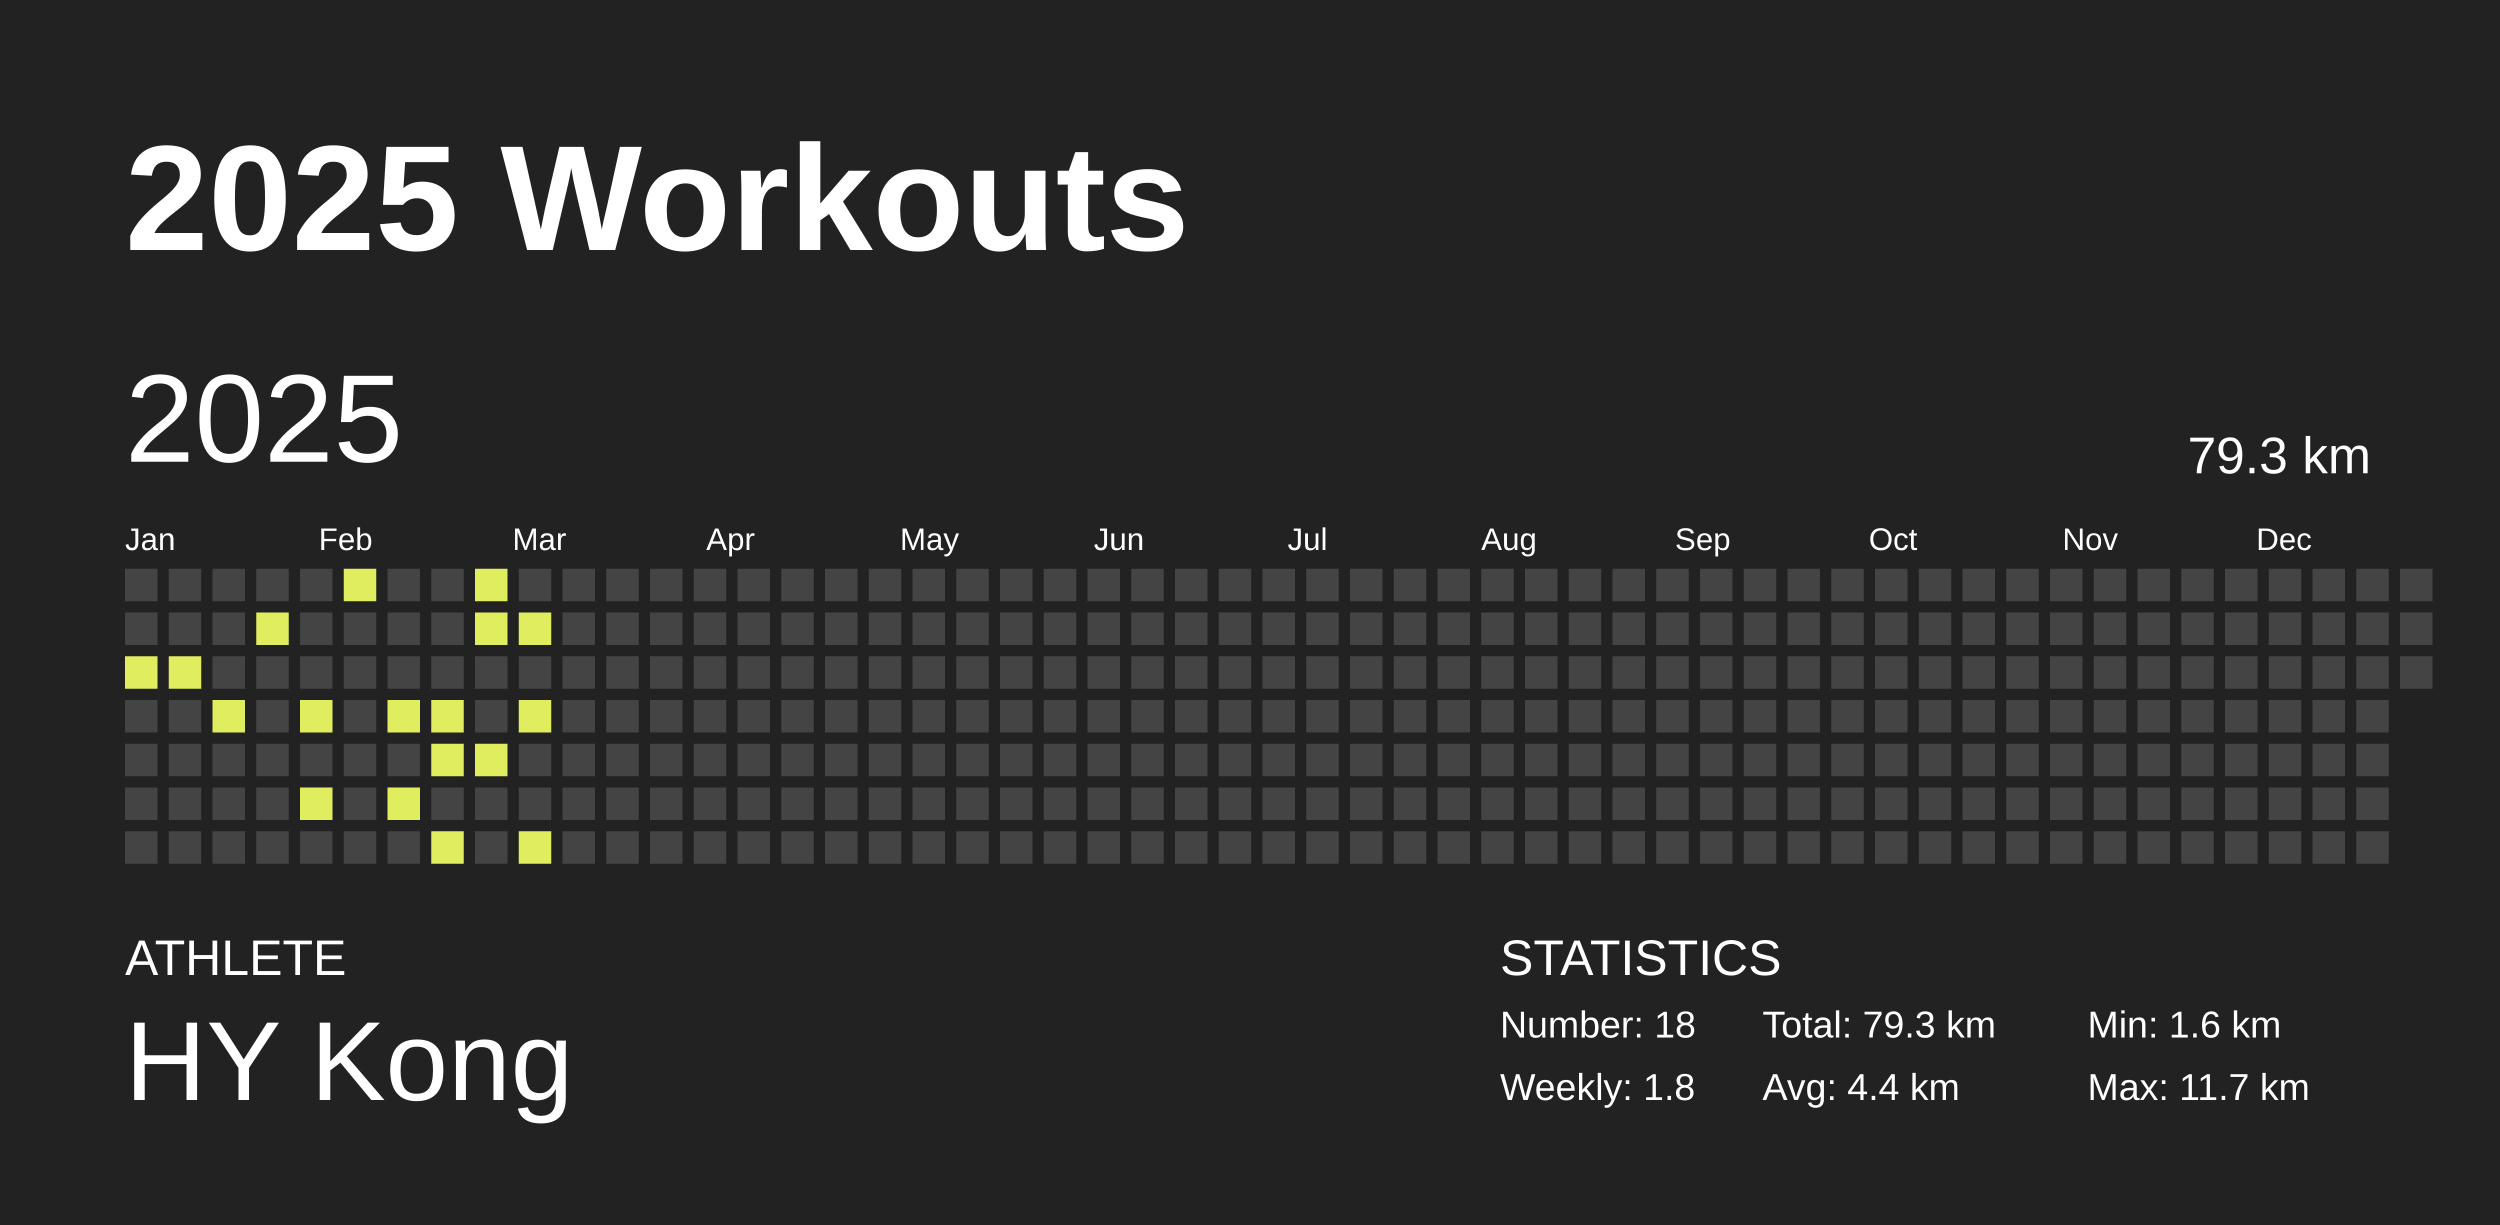
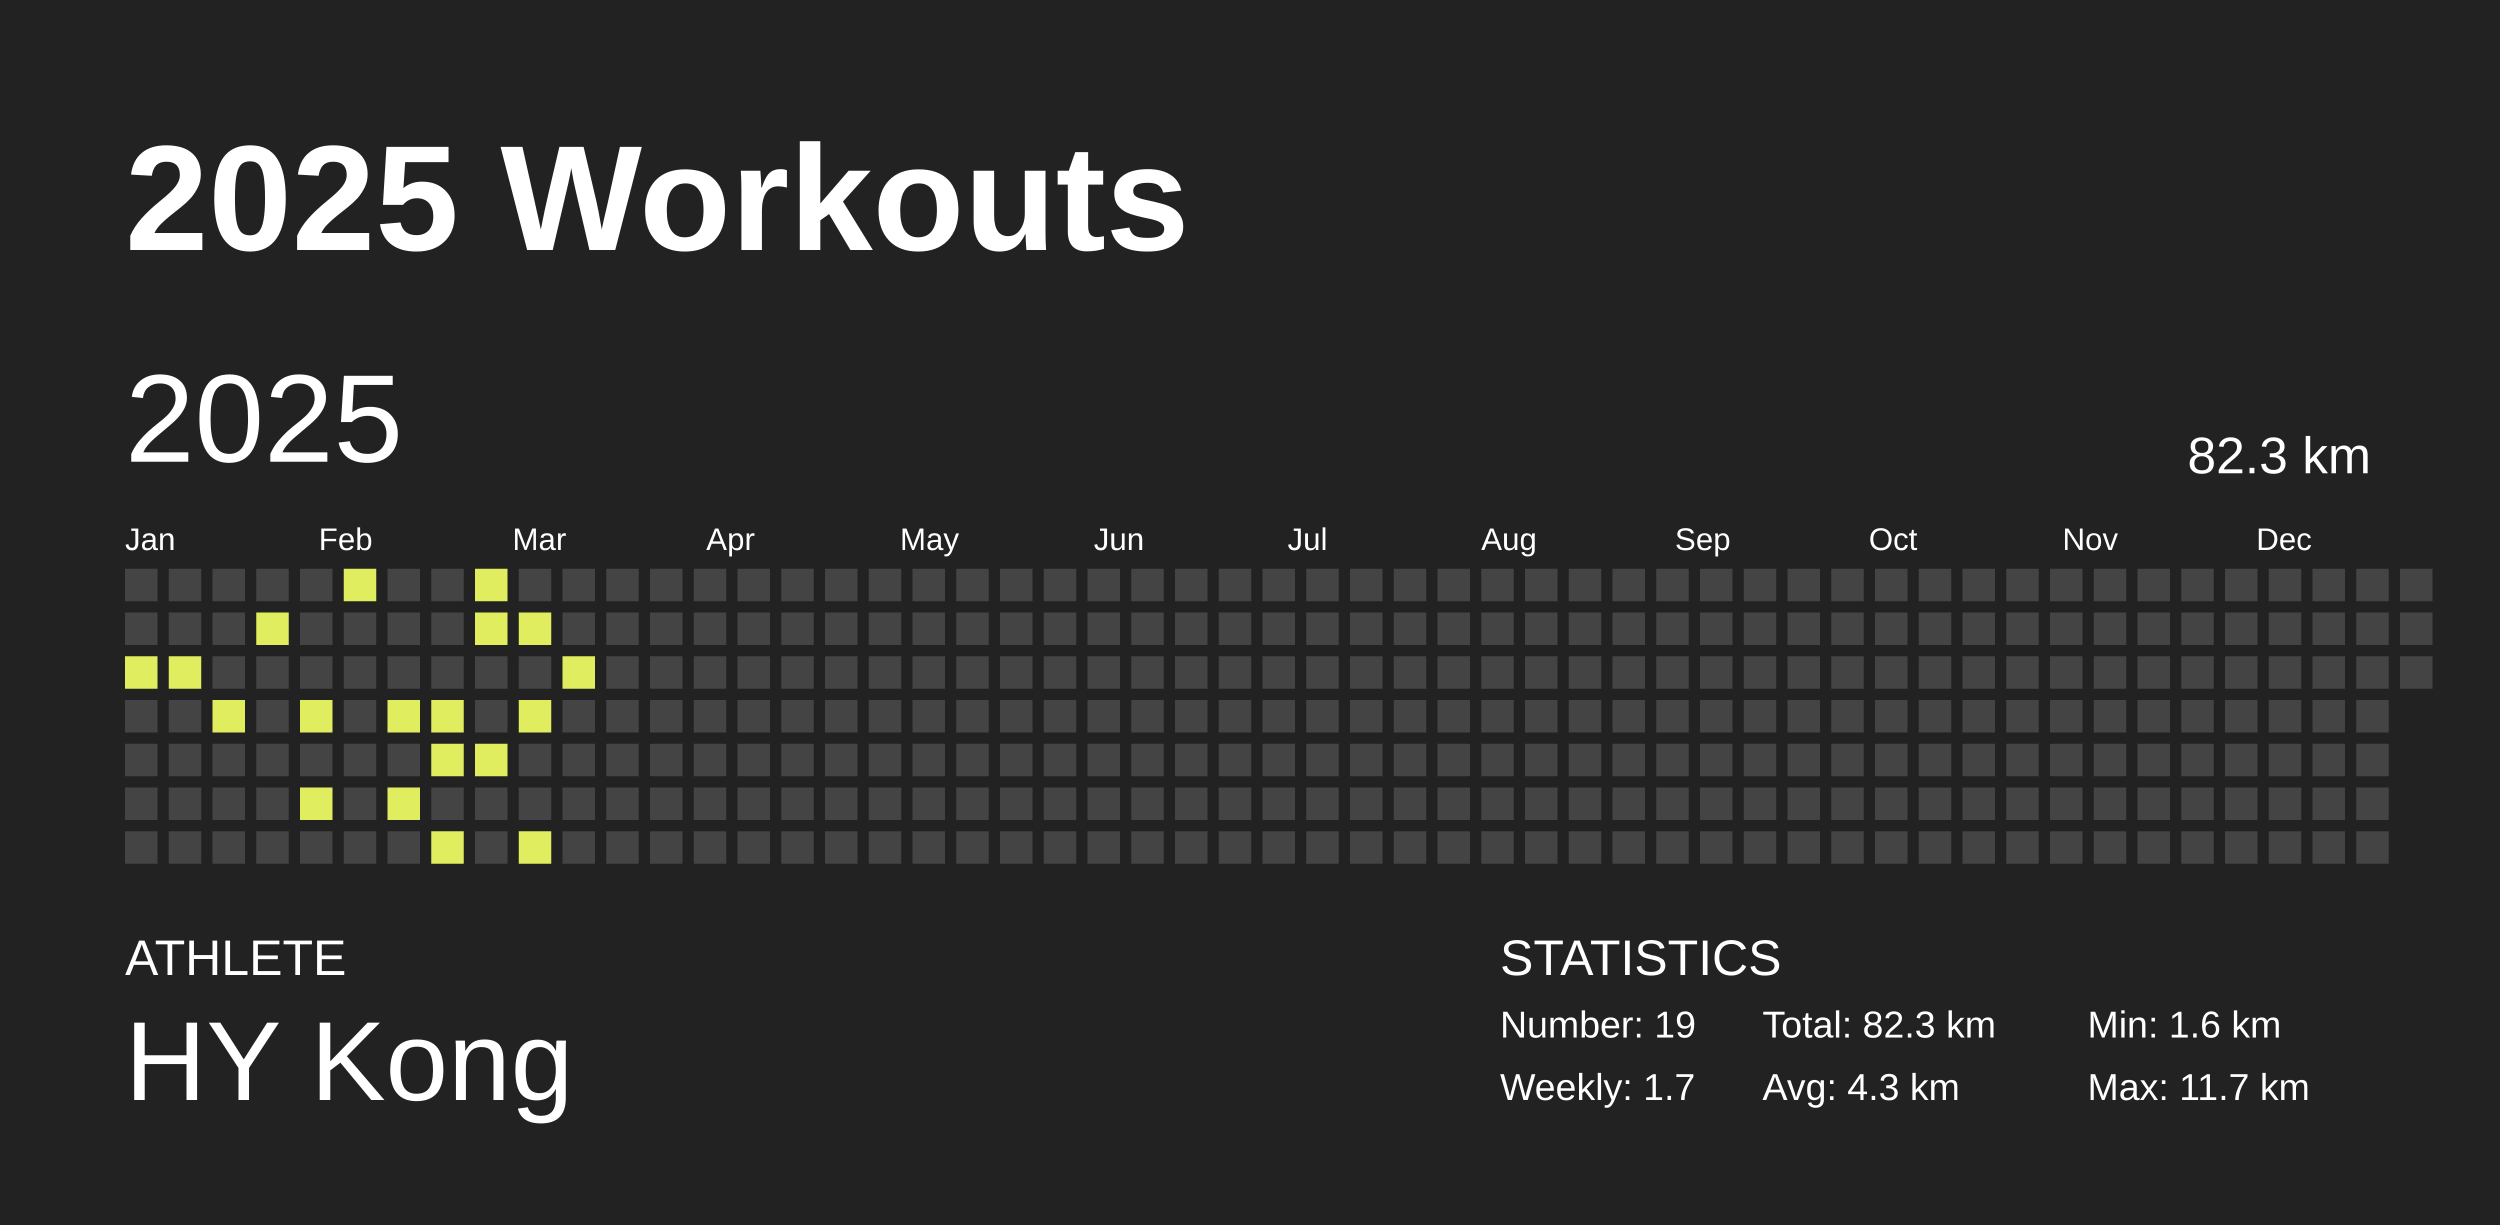
<svg xmlns="http://www.w3.org/2000/svg" baseProfile="full" height="98mm" version="1.1" viewBox="0,0,200,98" width="200mm">
  <defs />
  <rect fill="#222222" height="98" width="200" x="0" y="0" />
  <text fill="#FFFFFF" style="font-size:12px; font-family:Arial; font-weight:bold;" x="10" y="20">2025 Workouts</text>
  <text fill="#FFFFFF" style="font-size:4px; font-family:Arial" x="10" y="78">ATHLETE</text>
  <text fill="#FFFFFF" style="font-size:9px; font-family:Arial" x="10" y="88">HY Kong</text>
  <text fill="#FFFFFF" style="font-size:4px; font-family:Arial" x="120" y="78">STATISTICS</text>
-   <text fill="#FFFFFF" style="font-size:3px; font-family:Arial" x="120" y="83">Number: 18</text>
-   <text fill="#FFFFFF" style="font-size:3px; font-family:Arial" x="120" y="88">Weekly: 1.8</text>
-   <text fill="#FFFFFF" style="font-size:3px; font-family:Arial" x="141" y="83">Total: 79.3 km</text>
-   <text fill="#FFFFFF" style="font-size:3px; font-family:Arial" x="141" y="88">Avg: 4.4 km</text>
+   <text fill="#FFFFFF" style="font-size:3px; font-family:Arial" x="120" y="83">Number: 19</text>
+   <text fill="#FFFFFF" style="font-size:3px; font-family:Arial" x="120" y="88">Weekly: 1.7</text>
+   <text fill="#FFFFFF" style="font-size:3px; font-family:Arial" x="141" y="83">Total: 82.3 km</text>
+   <text fill="#FFFFFF" style="font-size:3px; font-family:Arial" x="141" y="88">Avg: 4.3 km</text>
  <text fill="#FFFFFF" style="font-size:3px; font-family:Arial" x="167" y="83">Min: 1.6 km</text>
  <text fill="#FFFFFF" style="font-size:3px; font-family:Arial" x="167" y="88">Max: 11.7 km</text>
  <text dominant-baseline="hanging" fill="#FFFFFF" style="font-size:10.0px; font-family:Arial;" x="10" y="30">2025</text>
-   <text dominant-baseline="hanging" fill="#FFFFFF" style="font-size:4.125px; font-family:Arial;" x="175" y="35">79.3 km</text>
+   <text dominant-baseline="hanging" fill="#FFFFFF" style="font-size:4.125px; font-family:Arial;" x="175" y="35">82.3 km</text>
  <text fill="#FFFFFF" style="font-size:2.5px; font-family:Arial" x="10.0" y="44">Jan</text>
  <text fill="#FFFFFF" style="font-size:2.5px; font-family:Arial" x="25.5" y="44">Feb</text>
  <text fill="#FFFFFF" style="font-size:2.5px; font-family:Arial" x="41.0" y="44">Mar</text>
  <text fill="#FFFFFF" style="font-size:2.5px; font-family:Arial" x="56.5" y="44">Apr</text>
  <text fill="#FFFFFF" style="font-size:2.5px; font-family:Arial" x="72.0" y="44">May</text>
  <text fill="#FFFFFF" style="font-size:2.5px; font-family:Arial" x="87.5" y="44">Jun</text>
  <text fill="#FFFFFF" style="font-size:2.5px; font-family:Arial" x="103.0" y="44">Jul</text>
  <text fill="#FFFFFF" style="font-size:2.5px; font-family:Arial" x="118.5" y="44">Aug</text>
  <text fill="#FFFFFF" style="font-size:2.5px; font-family:Arial" x="134.0" y="44">Sep</text>
  <text fill="#FFFFFF" style="font-size:2.5px; font-family:Arial" x="149.5" y="44">Oct</text>
  <text fill="#FFFFFF" style="font-size:2.5px; font-family:Arial" x="165.0" y="44">Nov</text>
  <text fill="#FFFFFF" style="font-size:2.5px; font-family:Arial" x="180.5" y="44">Dec</text>
  <rect fill="#444444" height="2.6" width="2.6" x="10.0" y="45.5" />
  <rect fill="#444444" height="2.6" width="2.6" x="10.0" y="49.0" />
  <rect fill="#e0ed5e" height="2.6" width="2.6" x="10.0" y="52.5" />
  <rect fill="#444444" height="2.6" width="2.6" x="10.0" y="56.0" />
  <rect fill="#444444" height="2.6" width="2.6" x="10.0" y="59.5" />
  <rect fill="#444444" height="2.6" width="2.6" x="10.0" y="63.0" />
  <rect fill="#444444" height="2.6" width="2.6" x="10.0" y="66.5" />
  <rect fill="#444444" height="2.6" width="2.6" x="13.5" y="45.5" />
  <rect fill="#444444" height="2.6" width="2.6" x="13.5" y="49.0" />
  <rect fill="#e0ed5e" height="2.6" width="2.6" x="13.5" y="52.5" />
  <rect fill="#444444" height="2.6" width="2.6" x="13.5" y="56.0" />
  <rect fill="#444444" height="2.6" width="2.6" x="13.5" y="59.5" />
  <rect fill="#444444" height="2.6" width="2.6" x="13.5" y="63.0" />
  <rect fill="#444444" height="2.6" width="2.6" x="13.5" y="66.5" />
  <rect fill="#444444" height="2.6" width="2.6" x="17.0" y="45.5" />
  <rect fill="#444444" height="2.6" width="2.6" x="17.0" y="49.0" />
  <rect fill="#444444" height="2.6" width="2.6" x="17.0" y="52.5" />
  <rect fill="#e0ed5e" height="2.6" width="2.6" x="17.0" y="56.0" />
  <rect fill="#444444" height="2.6" width="2.6" x="17.0" y="59.5" />
  <rect fill="#444444" height="2.6" width="2.6" x="17.0" y="63.0" />
  <rect fill="#444444" height="2.6" width="2.6" x="17.0" y="66.5" />
  <rect fill="#444444" height="2.6" width="2.6" x="20.5" y="45.5" />
  <rect fill="#e0ed5e" height="2.6" width="2.6" x="20.5" y="49.0" />
  <rect fill="#444444" height="2.6" width="2.6" x="20.5" y="52.5" />
  <rect fill="#444444" height="2.6" width="2.6" x="20.5" y="56.0" />
  <rect fill="#444444" height="2.6" width="2.6" x="20.5" y="59.5" />
  <rect fill="#444444" height="2.6" width="2.6" x="20.5" y="63.0" />
  <rect fill="#444444" height="2.6" width="2.6" x="20.5" y="66.5" />
  <rect fill="#444444" height="2.6" width="2.6" x="24.0" y="45.5" />
  <rect fill="#444444" height="2.6" width="2.6" x="24.0" y="49.0" />
  <rect fill="#444444" height="2.6" width="2.6" x="24.0" y="52.5" />
  <rect fill="#e0ed5e" height="2.6" width="2.6" x="24.0" y="56.0" />
  <rect fill="#444444" height="2.6" width="2.6" x="24.0" y="59.5" />
  <rect fill="#e0ed5e" height="2.6" width="2.6" x="24.0" y="63.0" />
  <rect fill="#444444" height="2.6" width="2.6" x="24.0" y="66.5" />
  <rect fill="#e0ed5e" height="2.6" width="2.6" x="27.5" y="45.5" />
  <rect fill="#444444" height="2.6" width="2.6" x="27.5" y="49.0" />
  <rect fill="#444444" height="2.6" width="2.6" x="27.5" y="52.5" />
  <rect fill="#444444" height="2.6" width="2.6" x="27.5" y="56.0" />
  <rect fill="#444444" height="2.6" width="2.6" x="27.5" y="59.5" />
  <rect fill="#444444" height="2.6" width="2.6" x="27.5" y="63.0" />
  <rect fill="#444444" height="2.6" width="2.6" x="27.5" y="66.5" />
  <rect fill="#444444" height="2.6" width="2.6" x="31.0" y="45.5" />
  <rect fill="#444444" height="2.6" width="2.6" x="31.0" y="49.0" />
  <rect fill="#444444" height="2.6" width="2.6" x="31.0" y="52.5" />
  <rect fill="#e0ed5e" height="2.6" width="2.6" x="31.0" y="56.0" />
  <rect fill="#444444" height="2.6" width="2.6" x="31.0" y="59.5" />
  <rect fill="#e0ed5e" height="2.6" width="2.6" x="31.0" y="63.0" />
  <rect fill="#444444" height="2.6" width="2.6" x="31.0" y="66.5" />
  <rect fill="#444444" height="2.6" width="2.6" x="34.5" y="45.5" />
  <rect fill="#444444" height="2.6" width="2.6" x="34.5" y="49.0" />
  <rect fill="#444444" height="2.6" width="2.6" x="34.5" y="52.5" />
  <rect fill="#e0ed5e" height="2.6" width="2.6" x="34.5" y="56.0" />
  <rect fill="#e0ed5e" height="2.6" width="2.6" x="34.5" y="59.5" />
  <rect fill="#444444" height="2.6" width="2.6" x="34.5" y="63.0" />
  <rect fill="#e0ed5e" height="2.6" width="2.6" x="34.5" y="66.5" />
  <rect fill="#e0ed5e" height="2.6" width="2.6" x="38.0" y="45.5" />
  <rect fill="#e0ed5e" height="2.6" width="2.6" x="38.0" y="49.0" />
  <rect fill="#444444" height="2.6" width="2.6" x="38.0" y="52.5" />
  <rect fill="#444444" height="2.6" width="2.6" x="38.0" y="56.0" />
  <rect fill="#e0ed5e" height="2.6" width="2.6" x="38.0" y="59.5" />
  <rect fill="#444444" height="2.6" width="2.6" x="38.0" y="63.0" />
  <rect fill="#444444" height="2.6" width="2.6" x="38.0" y="66.5" />
  <rect fill="#444444" height="2.6" width="2.6" x="41.5" y="45.5" />
  <rect fill="#e0ed5e" height="2.6" width="2.6" x="41.5" y="49.0" />
  <rect fill="#444444" height="2.6" width="2.6" x="41.5" y="52.5" />
  <rect fill="#e0ed5e" height="2.6" width="2.6" x="41.5" y="56.0" />
  <rect fill="#444444" height="2.6" width="2.6" x="41.5" y="59.5" />
  <rect fill="#444444" height="2.6" width="2.6" x="41.5" y="63.0" />
  <rect fill="#e0ed5e" height="2.6" width="2.6" x="41.5" y="66.5" />
  <rect fill="#444444" height="2.6" width="2.6" x="45.0" y="45.5" />
  <rect fill="#444444" height="2.6" width="2.6" x="45.0" y="49.0" />
-   <rect fill="#444444" height="2.6" width="2.6" x="45.0" y="52.5" />
+   <rect fill="#e0ed5e" height="2.6" width="2.6" x="45.0" y="52.5" />
  <rect fill="#444444" height="2.6" width="2.6" x="45.0" y="56.0" />
  <rect fill="#444444" height="2.6" width="2.6" x="45.0" y="59.5" />
  <rect fill="#444444" height="2.6" width="2.6" x="45.0" y="63.0" />
  <rect fill="#444444" height="2.6" width="2.6" x="45.0" y="66.5" />
  <rect fill="#444444" height="2.6" width="2.6" x="48.5" y="45.5" />
  <rect fill="#444444" height="2.6" width="2.6" x="48.5" y="49.0" />
  <rect fill="#444444" height="2.6" width="2.6" x="48.5" y="52.5" />
  <rect fill="#444444" height="2.6" width="2.6" x="48.5" y="56.0" />
  <rect fill="#444444" height="2.6" width="2.6" x="48.5" y="59.5" />
  <rect fill="#444444" height="2.6" width="2.6" x="48.5" y="63.0" />
  <rect fill="#444444" height="2.6" width="2.6" x="48.5" y="66.5" />
  <rect fill="#444444" height="2.6" width="2.6" x="52.0" y="45.5" />
  <rect fill="#444444" height="2.6" width="2.6" x="52.0" y="49.0" />
  <rect fill="#444444" height="2.6" width="2.6" x="52.0" y="52.5" />
  <rect fill="#444444" height="2.6" width="2.6" x="52.0" y="56.0" />
  <rect fill="#444444" height="2.6" width="2.6" x="52.0" y="59.5" />
  <rect fill="#444444" height="2.6" width="2.6" x="52.0" y="63.0" />
  <rect fill="#444444" height="2.6" width="2.6" x="52.0" y="66.5" />
  <rect fill="#444444" height="2.6" width="2.6" x="55.5" y="45.5" />
  <rect fill="#444444" height="2.6" width="2.6" x="55.5" y="49.0" />
  <rect fill="#444444" height="2.6" width="2.6" x="55.5" y="52.5" />
  <rect fill="#444444" height="2.6" width="2.6" x="55.5" y="56.0" />
  <rect fill="#444444" height="2.6" width="2.6" x="55.5" y="59.5" />
  <rect fill="#444444" height="2.6" width="2.6" x="55.5" y="63.0" />
  <rect fill="#444444" height="2.6" width="2.6" x="55.5" y="66.5" />
  <rect fill="#444444" height="2.6" width="2.6" x="59.0" y="45.5" />
  <rect fill="#444444" height="2.6" width="2.6" x="59.0" y="49.0" />
  <rect fill="#444444" height="2.6" width="2.6" x="59.0" y="52.5" />
  <rect fill="#444444" height="2.6" width="2.6" x="59.0" y="56.0" />
  <rect fill="#444444" height="2.6" width="2.6" x="59.0" y="59.5" />
  <rect fill="#444444" height="2.6" width="2.6" x="59.0" y="63.0" />
  <rect fill="#444444" height="2.6" width="2.6" x="59.0" y="66.5" />
  <rect fill="#444444" height="2.6" width="2.6" x="62.5" y="45.5" />
  <rect fill="#444444" height="2.6" width="2.6" x="62.5" y="49.0" />
  <rect fill="#444444" height="2.6" width="2.6" x="62.5" y="52.5" />
  <rect fill="#444444" height="2.6" width="2.6" x="62.5" y="56.0" />
  <rect fill="#444444" height="2.6" width="2.6" x="62.5" y="59.5" />
  <rect fill="#444444" height="2.6" width="2.6" x="62.5" y="63.0" />
  <rect fill="#444444" height="2.6" width="2.6" x="62.5" y="66.5" />
  <rect fill="#444444" height="2.6" width="2.6" x="66.0" y="45.5" />
  <rect fill="#444444" height="2.6" width="2.6" x="66.0" y="49.0" />
  <rect fill="#444444" height="2.6" width="2.6" x="66.0" y="52.5" />
  <rect fill="#444444" height="2.6" width="2.6" x="66.0" y="56.0" />
  <rect fill="#444444" height="2.6" width="2.6" x="66.0" y="59.5" />
  <rect fill="#444444" height="2.6" width="2.6" x="66.0" y="63.0" />
  <rect fill="#444444" height="2.6" width="2.6" x="66.0" y="66.5" />
  <rect fill="#444444" height="2.6" width="2.6" x="69.5" y="45.5" />
  <rect fill="#444444" height="2.6" width="2.6" x="69.5" y="49.0" />
  <rect fill="#444444" height="2.6" width="2.6" x="69.5" y="52.5" />
  <rect fill="#444444" height="2.6" width="2.6" x="69.5" y="56.0" />
  <rect fill="#444444" height="2.6" width="2.6" x="69.5" y="59.5" />
  <rect fill="#444444" height="2.6" width="2.6" x="69.5" y="63.0" />
  <rect fill="#444444" height="2.6" width="2.6" x="69.5" y="66.5" />
  <rect fill="#444444" height="2.6" width="2.6" x="73.0" y="45.5" />
  <rect fill="#444444" height="2.6" width="2.6" x="73.0" y="49.0" />
  <rect fill="#444444" height="2.6" width="2.6" x="73.0" y="52.5" />
  <rect fill="#444444" height="2.6" width="2.6" x="73.0" y="56.0" />
  <rect fill="#444444" height="2.6" width="2.6" x="73.0" y="59.5" />
  <rect fill="#444444" height="2.6" width="2.6" x="73.0" y="63.0" />
  <rect fill="#444444" height="2.6" width="2.6" x="73.0" y="66.5" />
  <rect fill="#444444" height="2.6" width="2.6" x="76.5" y="45.5" />
  <rect fill="#444444" height="2.6" width="2.6" x="76.5" y="49.0" />
  <rect fill="#444444" height="2.6" width="2.6" x="76.5" y="52.5" />
  <rect fill="#444444" height="2.6" width="2.6" x="76.5" y="56.0" />
  <rect fill="#444444" height="2.6" width="2.6" x="76.5" y="59.5" />
  <rect fill="#444444" height="2.6" width="2.6" x="76.5" y="63.0" />
  <rect fill="#444444" height="2.6" width="2.6" x="76.5" y="66.5" />
  <rect fill="#444444" height="2.6" width="2.6" x="80.0" y="45.5" />
  <rect fill="#444444" height="2.6" width="2.6" x="80.0" y="49.0" />
  <rect fill="#444444" height="2.6" width="2.6" x="80.0" y="52.5" />
  <rect fill="#444444" height="2.6" width="2.6" x="80.0" y="56.0" />
  <rect fill="#444444" height="2.6" width="2.6" x="80.0" y="59.5" />
  <rect fill="#444444" height="2.6" width="2.6" x="80.0" y="63.0" />
  <rect fill="#444444" height="2.6" width="2.6" x="80.0" y="66.5" />
  <rect fill="#444444" height="2.6" width="2.6" x="83.5" y="45.5" />
  <rect fill="#444444" height="2.6" width="2.6" x="83.5" y="49.0" />
  <rect fill="#444444" height="2.6" width="2.6" x="83.5" y="52.5" />
  <rect fill="#444444" height="2.6" width="2.6" x="83.5" y="56.0" />
  <rect fill="#444444" height="2.6" width="2.6" x="83.5" y="59.5" />
  <rect fill="#444444" height="2.6" width="2.6" x="83.5" y="63.0" />
  <rect fill="#444444" height="2.6" width="2.6" x="83.5" y="66.5" />
  <rect fill="#444444" height="2.6" width="2.6" x="87.0" y="45.5" />
  <rect fill="#444444" height="2.6" width="2.6" x="87.0" y="49.0" />
  <rect fill="#444444" height="2.6" width="2.6" x="87.0" y="52.5" />
  <rect fill="#444444" height="2.6" width="2.6" x="87.0" y="56.0" />
  <rect fill="#444444" height="2.6" width="2.6" x="87.0" y="59.5" />
  <rect fill="#444444" height="2.6" width="2.6" x="87.0" y="63.0" />
  <rect fill="#444444" height="2.6" width="2.6" x="87.0" y="66.5" />
  <rect fill="#444444" height="2.6" width="2.6" x="90.5" y="45.5" />
  <rect fill="#444444" height="2.6" width="2.6" x="90.5" y="49.0" />
  <rect fill="#444444" height="2.6" width="2.6" x="90.5" y="52.5" />
  <rect fill="#444444" height="2.6" width="2.6" x="90.5" y="56.0" />
  <rect fill="#444444" height="2.6" width="2.6" x="90.5" y="59.5" />
  <rect fill="#444444" height="2.6" width="2.6" x="90.5" y="63.0" />
  <rect fill="#444444" height="2.6" width="2.6" x="90.5" y="66.5" />
  <rect fill="#444444" height="2.6" width="2.6" x="94.0" y="45.5" />
  <rect fill="#444444" height="2.6" width="2.6" x="94.0" y="49.0" />
  <rect fill="#444444" height="2.6" width="2.6" x="94.0" y="52.5" />
  <rect fill="#444444" height="2.6" width="2.6" x="94.0" y="56.0" />
  <rect fill="#444444" height="2.6" width="2.6" x="94.0" y="59.5" />
  <rect fill="#444444" height="2.6" width="2.6" x="94.0" y="63.0" />
  <rect fill="#444444" height="2.6" width="2.6" x="94.0" y="66.5" />
  <rect fill="#444444" height="2.6" width="2.6" x="97.5" y="45.5" />
  <rect fill="#444444" height="2.6" width="2.6" x="97.5" y="49.0" />
  <rect fill="#444444" height="2.6" width="2.6" x="97.5" y="52.5" />
  <rect fill="#444444" height="2.6" width="2.6" x="97.5" y="56.0" />
  <rect fill="#444444" height="2.6" width="2.6" x="97.5" y="59.5" />
  <rect fill="#444444" height="2.6" width="2.6" x="97.5" y="63.0" />
  <rect fill="#444444" height="2.6" width="2.6" x="97.5" y="66.5" />
  <rect fill="#444444" height="2.6" width="2.6" x="101.0" y="45.5" />
  <rect fill="#444444" height="2.6" width="2.6" x="101.0" y="49.0" />
  <rect fill="#444444" height="2.6" width="2.6" x="101.0" y="52.5" />
  <rect fill="#444444" height="2.6" width="2.6" x="101.0" y="56.0" />
  <rect fill="#444444" height="2.6" width="2.6" x="101.0" y="59.5" />
  <rect fill="#444444" height="2.6" width="2.6" x="101.0" y="63.0" />
  <rect fill="#444444" height="2.6" width="2.6" x="101.0" y="66.5" />
  <rect fill="#444444" height="2.6" width="2.6" x="104.5" y="45.5" />
  <rect fill="#444444" height="2.6" width="2.6" x="104.5" y="49.0" />
  <rect fill="#444444" height="2.6" width="2.6" x="104.5" y="52.5" />
  <rect fill="#444444" height="2.6" width="2.6" x="104.5" y="56.0" />
  <rect fill="#444444" height="2.6" width="2.6" x="104.5" y="59.5" />
  <rect fill="#444444" height="2.6" width="2.6" x="104.5" y="63.0" />
  <rect fill="#444444" height="2.6" width="2.6" x="104.5" y="66.5" />
  <rect fill="#444444" height="2.6" width="2.6" x="108.0" y="45.5" />
  <rect fill="#444444" height="2.6" width="2.6" x="108.0" y="49.0" />
  <rect fill="#444444" height="2.6" width="2.6" x="108.0" y="52.5" />
  <rect fill="#444444" height="2.6" width="2.6" x="108.0" y="56.0" />
  <rect fill="#444444" height="2.6" width="2.6" x="108.0" y="59.5" />
  <rect fill="#444444" height="2.6" width="2.6" x="108.0" y="63.0" />
  <rect fill="#444444" height="2.6" width="2.6" x="108.0" y="66.5" />
  <rect fill="#444444" height="2.6" width="2.6" x="111.5" y="45.5" />
  <rect fill="#444444" height="2.6" width="2.6" x="111.5" y="49.0" />
  <rect fill="#444444" height="2.6" width="2.6" x="111.5" y="52.5" />
  <rect fill="#444444" height="2.6" width="2.6" x="111.5" y="56.0" />
  <rect fill="#444444" height="2.6" width="2.6" x="111.5" y="59.5" />
  <rect fill="#444444" height="2.6" width="2.6" x="111.5" y="63.0" />
  <rect fill="#444444" height="2.6" width="2.6" x="111.5" y="66.5" />
  <rect fill="#444444" height="2.6" width="2.6" x="115.0" y="45.5" />
  <rect fill="#444444" height="2.6" width="2.6" x="115.0" y="49.0" />
  <rect fill="#444444" height="2.6" width="2.6" x="115.0" y="52.5" />
  <rect fill="#444444" height="2.6" width="2.6" x="115.0" y="56.0" />
  <rect fill="#444444" height="2.6" width="2.6" x="115.0" y="59.5" />
  <rect fill="#444444" height="2.6" width="2.6" x="115.0" y="63.0" />
  <rect fill="#444444" height="2.6" width="2.6" x="115.0" y="66.5" />
  <rect fill="#444444" height="2.6" width="2.6" x="118.5" y="45.5" />
  <rect fill="#444444" height="2.6" width="2.6" x="118.5" y="49.0" />
  <rect fill="#444444" height="2.6" width="2.6" x="118.5" y="52.5" />
  <rect fill="#444444" height="2.6" width="2.6" x="118.5" y="56.0" />
  <rect fill="#444444" height="2.6" width="2.6" x="118.5" y="59.5" />
  <rect fill="#444444" height="2.6" width="2.6" x="118.5" y="63.0" />
  <rect fill="#444444" height="2.6" width="2.6" x="118.5" y="66.5" />
  <rect fill="#444444" height="2.6" width="2.6" x="122.0" y="45.5" />
  <rect fill="#444444" height="2.6" width="2.6" x="122.0" y="49.0" />
  <rect fill="#444444" height="2.6" width="2.6" x="122.0" y="52.5" />
  <rect fill="#444444" height="2.6" width="2.6" x="122.0" y="56.0" />
  <rect fill="#444444" height="2.6" width="2.6" x="122.0" y="59.5" />
  <rect fill="#444444" height="2.6" width="2.6" x="122.0" y="63.0" />
  <rect fill="#444444" height="2.6" width="2.6" x="122.0" y="66.5" />
  <rect fill="#444444" height="2.6" width="2.6" x="125.5" y="45.5" />
  <rect fill="#444444" height="2.6" width="2.6" x="125.5" y="49.0" />
  <rect fill="#444444" height="2.6" width="2.6" x="125.5" y="52.5" />
  <rect fill="#444444" height="2.6" width="2.6" x="125.5" y="56.0" />
  <rect fill="#444444" height="2.6" width="2.6" x="125.5" y="59.5" />
  <rect fill="#444444" height="2.6" width="2.6" x="125.5" y="63.0" />
  <rect fill="#444444" height="2.6" width="2.6" x="125.5" y="66.5" />
  <rect fill="#444444" height="2.6" width="2.6" x="129.0" y="45.5" />
  <rect fill="#444444" height="2.6" width="2.6" x="129.0" y="49.0" />
  <rect fill="#444444" height="2.6" width="2.6" x="129.0" y="52.5" />
  <rect fill="#444444" height="2.6" width="2.6" x="129.0" y="56.0" />
  <rect fill="#444444" height="2.6" width="2.6" x="129.0" y="59.5" />
  <rect fill="#444444" height="2.6" width="2.6" x="129.0" y="63.0" />
  <rect fill="#444444" height="2.6" width="2.6" x="129.0" y="66.5" />
  <rect fill="#444444" height="2.6" width="2.6" x="132.5" y="45.5" />
  <rect fill="#444444" height="2.6" width="2.6" x="132.5" y="49.0" />
  <rect fill="#444444" height="2.6" width="2.6" x="132.5" y="52.5" />
  <rect fill="#444444" height="2.6" width="2.6" x="132.5" y="56.0" />
  <rect fill="#444444" height="2.6" width="2.6" x="132.5" y="59.5" />
  <rect fill="#444444" height="2.6" width="2.6" x="132.5" y="63.0" />
  <rect fill="#444444" height="2.6" width="2.6" x="132.5" y="66.5" />
  <rect fill="#444444" height="2.6" width="2.6" x="136.0" y="45.5" />
  <rect fill="#444444" height="2.6" width="2.6" x="136.0" y="49.0" />
  <rect fill="#444444" height="2.6" width="2.6" x="136.0" y="52.5" />
  <rect fill="#444444" height="2.6" width="2.6" x="136.0" y="56.0" />
  <rect fill="#444444" height="2.6" width="2.6" x="136.0" y="59.5" />
  <rect fill="#444444" height="2.6" width="2.6" x="136.0" y="63.0" />
  <rect fill="#444444" height="2.6" width="2.6" x="136.0" y="66.5" />
  <rect fill="#444444" height="2.6" width="2.6" x="139.5" y="45.5" />
  <rect fill="#444444" height="2.6" width="2.6" x="139.5" y="49.0" />
  <rect fill="#444444" height="2.6" width="2.6" x="139.5" y="52.5" />
  <rect fill="#444444" height="2.6" width="2.6" x="139.5" y="56.0" />
  <rect fill="#444444" height="2.6" width="2.6" x="139.5" y="59.5" />
  <rect fill="#444444" height="2.6" width="2.6" x="139.5" y="63.0" />
  <rect fill="#444444" height="2.6" width="2.6" x="139.5" y="66.5" />
  <rect fill="#444444" height="2.6" width="2.6" x="143.0" y="45.5" />
  <rect fill="#444444" height="2.6" width="2.6" x="143.0" y="49.0" />
  <rect fill="#444444" height="2.6" width="2.6" x="143.0" y="52.5" />
  <rect fill="#444444" height="2.6" width="2.6" x="143.0" y="56.0" />
  <rect fill="#444444" height="2.6" width="2.6" x="143.0" y="59.5" />
  <rect fill="#444444" height="2.6" width="2.6" x="143.0" y="63.0" />
  <rect fill="#444444" height="2.6" width="2.6" x="143.0" y="66.5" />
  <rect fill="#444444" height="2.6" width="2.6" x="146.5" y="45.5" />
  <rect fill="#444444" height="2.6" width="2.6" x="146.5" y="49.0" />
  <rect fill="#444444" height="2.6" width="2.6" x="146.5" y="52.5" />
  <rect fill="#444444" height="2.6" width="2.6" x="146.5" y="56.0" />
  <rect fill="#444444" height="2.6" width="2.6" x="146.5" y="59.5" />
  <rect fill="#444444" height="2.6" width="2.6" x="146.5" y="63.0" />
  <rect fill="#444444" height="2.6" width="2.6" x="146.5" y="66.5" />
  <rect fill="#444444" height="2.6" width="2.6" x="150.0" y="45.5" />
  <rect fill="#444444" height="2.6" width="2.6" x="150.0" y="49.0" />
  <rect fill="#444444" height="2.6" width="2.6" x="150.0" y="52.5" />
  <rect fill="#444444" height="2.6" width="2.6" x="150.0" y="56.0" />
  <rect fill="#444444" height="2.6" width="2.6" x="150.0" y="59.5" />
  <rect fill="#444444" height="2.6" width="2.6" x="150.0" y="63.0" />
  <rect fill="#444444" height="2.6" width="2.6" x="150.0" y="66.5" />
  <rect fill="#444444" height="2.6" width="2.6" x="153.5" y="45.5" />
  <rect fill="#444444" height="2.6" width="2.6" x="153.5" y="49.0" />
  <rect fill="#444444" height="2.6" width="2.6" x="153.5" y="52.5" />
  <rect fill="#444444" height="2.6" width="2.6" x="153.5" y="56.0" />
  <rect fill="#444444" height="2.6" width="2.6" x="153.5" y="59.5" />
  <rect fill="#444444" height="2.6" width="2.6" x="153.5" y="63.0" />
  <rect fill="#444444" height="2.6" width="2.6" x="153.5" y="66.5" />
  <rect fill="#444444" height="2.6" width="2.6" x="157.0" y="45.5" />
  <rect fill="#444444" height="2.6" width="2.6" x="157.0" y="49.0" />
  <rect fill="#444444" height="2.6" width="2.6" x="157.0" y="52.5" />
  <rect fill="#444444" height="2.6" width="2.6" x="157.0" y="56.0" />
  <rect fill="#444444" height="2.6" width="2.6" x="157.0" y="59.5" />
  <rect fill="#444444" height="2.6" width="2.6" x="157.0" y="63.0" />
  <rect fill="#444444" height="2.6" width="2.6" x="157.0" y="66.5" />
  <rect fill="#444444" height="2.6" width="2.6" x="160.5" y="45.5" />
  <rect fill="#444444" height="2.6" width="2.6" x="160.5" y="49.0" />
  <rect fill="#444444" height="2.6" width="2.6" x="160.5" y="52.5" />
  <rect fill="#444444" height="2.6" width="2.6" x="160.5" y="56.0" />
  <rect fill="#444444" height="2.6" width="2.6" x="160.5" y="59.5" />
  <rect fill="#444444" height="2.6" width="2.6" x="160.5" y="63.0" />
  <rect fill="#444444" height="2.6" width="2.6" x="160.5" y="66.5" />
  <rect fill="#444444" height="2.6" width="2.6" x="164.0" y="45.5" />
  <rect fill="#444444" height="2.6" width="2.6" x="164.0" y="49.0" />
  <rect fill="#444444" height="2.6" width="2.6" x="164.0" y="52.5" />
  <rect fill="#444444" height="2.6" width="2.6" x="164.0" y="56.0" />
  <rect fill="#444444" height="2.6" width="2.6" x="164.0" y="59.5" />
  <rect fill="#444444" height="2.6" width="2.6" x="164.0" y="63.0" />
  <rect fill="#444444" height="2.6" width="2.6" x="164.0" y="66.5" />
  <rect fill="#444444" height="2.6" width="2.6" x="167.5" y="45.5" />
  <rect fill="#444444" height="2.6" width="2.6" x="167.5" y="49.0" />
  <rect fill="#444444" height="2.6" width="2.6" x="167.5" y="52.5" />
  <rect fill="#444444" height="2.6" width="2.6" x="167.5" y="56.0" />
  <rect fill="#444444" height="2.6" width="2.6" x="167.5" y="59.5" />
  <rect fill="#444444" height="2.6" width="2.6" x="167.5" y="63.0" />
  <rect fill="#444444" height="2.6" width="2.6" x="167.5" y="66.5" />
  <rect fill="#444444" height="2.6" width="2.6" x="171.0" y="45.5" />
  <rect fill="#444444" height="2.6" width="2.6" x="171.0" y="49.0" />
  <rect fill="#444444" height="2.6" width="2.6" x="171.0" y="52.5" />
  <rect fill="#444444" height="2.6" width="2.6" x="171.0" y="56.0" />
  <rect fill="#444444" height="2.6" width="2.6" x="171.0" y="59.5" />
  <rect fill="#444444" height="2.6" width="2.6" x="171.0" y="63.0" />
  <rect fill="#444444" height="2.6" width="2.6" x="171.0" y="66.5" />
  <rect fill="#444444" height="2.6" width="2.6" x="174.5" y="45.5" />
  <rect fill="#444444" height="2.6" width="2.6" x="174.5" y="49.0" />
  <rect fill="#444444" height="2.6" width="2.6" x="174.5" y="52.5" />
  <rect fill="#444444" height="2.6" width="2.6" x="174.5" y="56.0" />
  <rect fill="#444444" height="2.6" width="2.6" x="174.5" y="59.5" />
  <rect fill="#444444" height="2.6" width="2.6" x="174.5" y="63.0" />
  <rect fill="#444444" height="2.6" width="2.6" x="174.5" y="66.5" />
  <rect fill="#444444" height="2.6" width="2.6" x="178.0" y="45.5" />
  <rect fill="#444444" height="2.6" width="2.6" x="178.0" y="49.0" />
  <rect fill="#444444" height="2.6" width="2.6" x="178.0" y="52.5" />
  <rect fill="#444444" height="2.6" width="2.6" x="178.0" y="56.0" />
  <rect fill="#444444" height="2.6" width="2.6" x="178.0" y="59.5" />
  <rect fill="#444444" height="2.6" width="2.6" x="178.0" y="63.0" />
  <rect fill="#444444" height="2.6" width="2.6" x="178.0" y="66.5" />
  <rect fill="#444444" height="2.6" width="2.6" x="181.5" y="45.5" />
  <rect fill="#444444" height="2.6" width="2.6" x="181.5" y="49.0" />
  <rect fill="#444444" height="2.6" width="2.6" x="181.5" y="52.5" />
  <rect fill="#444444" height="2.6" width="2.6" x="181.5" y="56.0" />
  <rect fill="#444444" height="2.6" width="2.6" x="181.5" y="59.5" />
  <rect fill="#444444" height="2.6" width="2.6" x="181.5" y="63.0" />
  <rect fill="#444444" height="2.6" width="2.6" x="181.5" y="66.5" />
  <rect fill="#444444" height="2.6" width="2.6" x="185.0" y="45.5" />
  <rect fill="#444444" height="2.6" width="2.6" x="185.0" y="49.0" />
  <rect fill="#444444" height="2.6" width="2.6" x="185.0" y="52.5" />
  <rect fill="#444444" height="2.6" width="2.6" x="185.0" y="56.0" />
  <rect fill="#444444" height="2.6" width="2.6" x="185.0" y="59.5" />
  <rect fill="#444444" height="2.6" width="2.6" x="185.0" y="63.0" />
  <rect fill="#444444" height="2.6" width="2.6" x="185.0" y="66.5" />
  <rect fill="#444444" height="2.6" width="2.6" x="188.5" y="45.5" />
  <rect fill="#444444" height="2.6" width="2.6" x="188.5" y="49.0" />
  <rect fill="#444444" height="2.6" width="2.6" x="188.5" y="52.5" />
  <rect fill="#444444" height="2.6" width="2.6" x="188.5" y="56.0" />
  <rect fill="#444444" height="2.6" width="2.6" x="188.5" y="59.5" />
  <rect fill="#444444" height="2.6" width="2.6" x="188.5" y="63.0" />
  <rect fill="#444444" height="2.6" width="2.6" x="188.5" y="66.5" />
  <rect fill="#444444" height="2.6" width="2.6" x="192.0" y="45.5" />
  <rect fill="#444444" height="2.6" width="2.6" x="192.0" y="49.0" />
  <rect fill="#444444" height="2.6" width="2.6" x="192.0" y="52.5" />
</svg>
